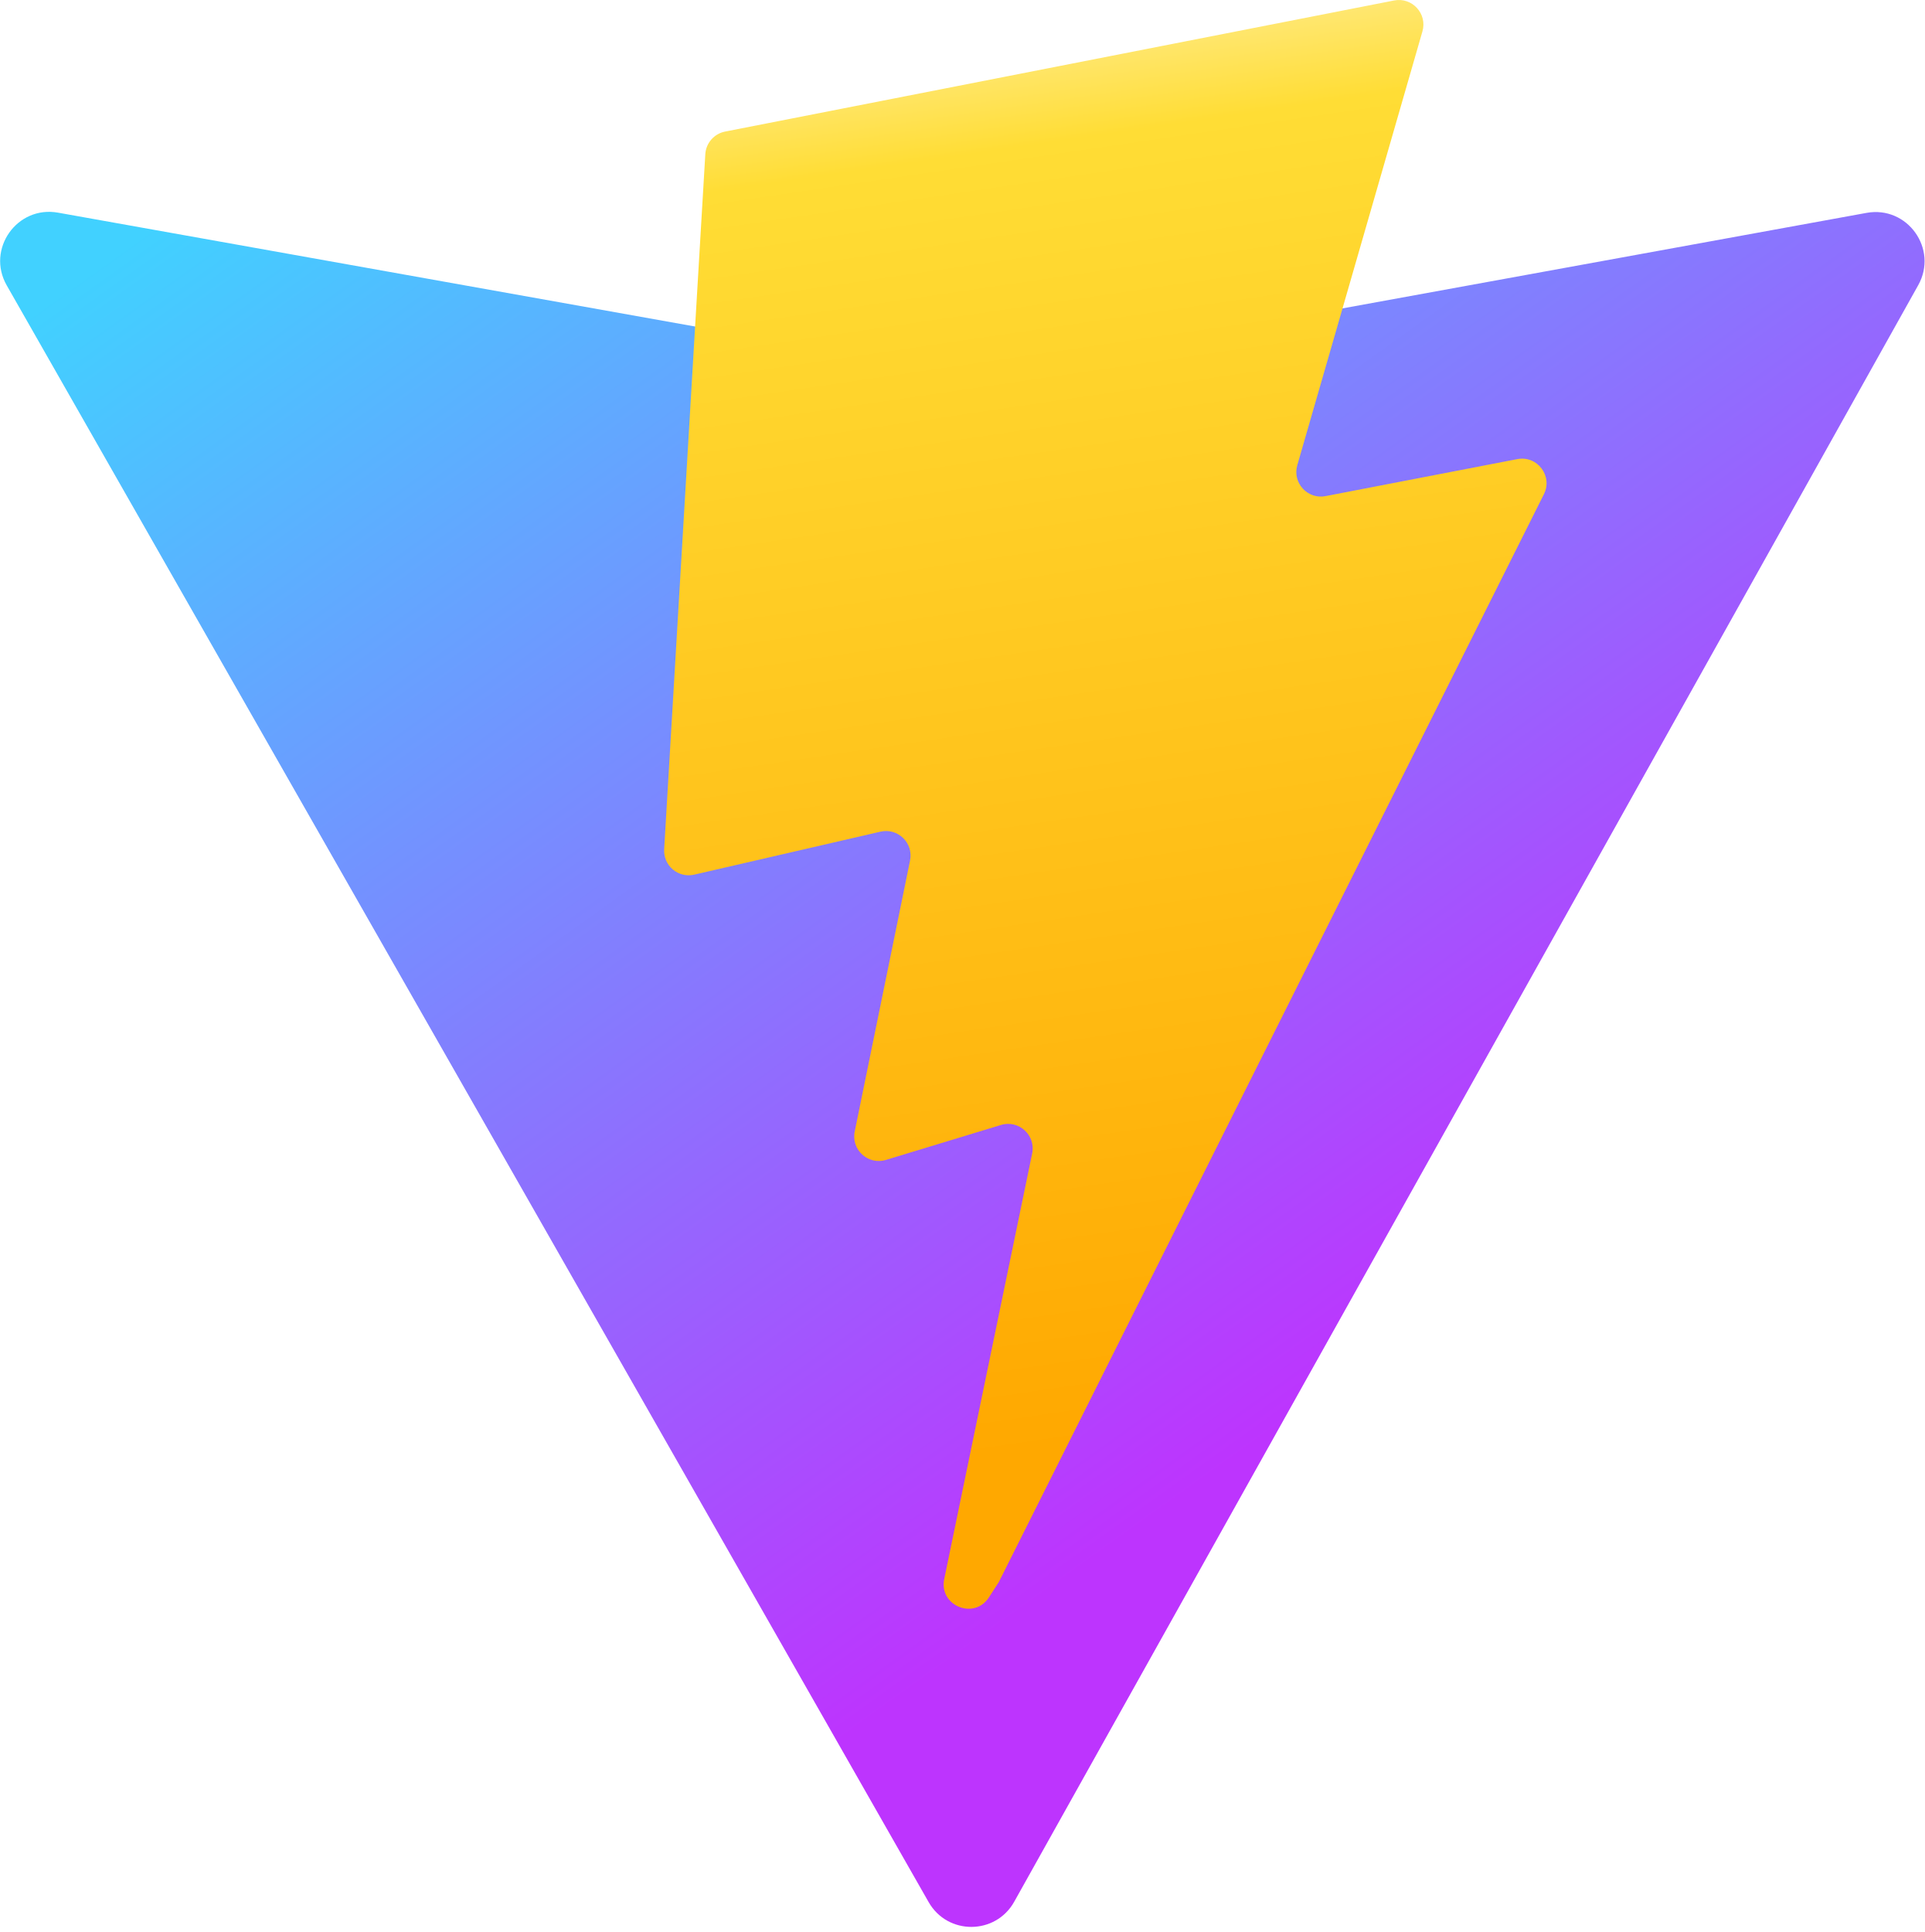
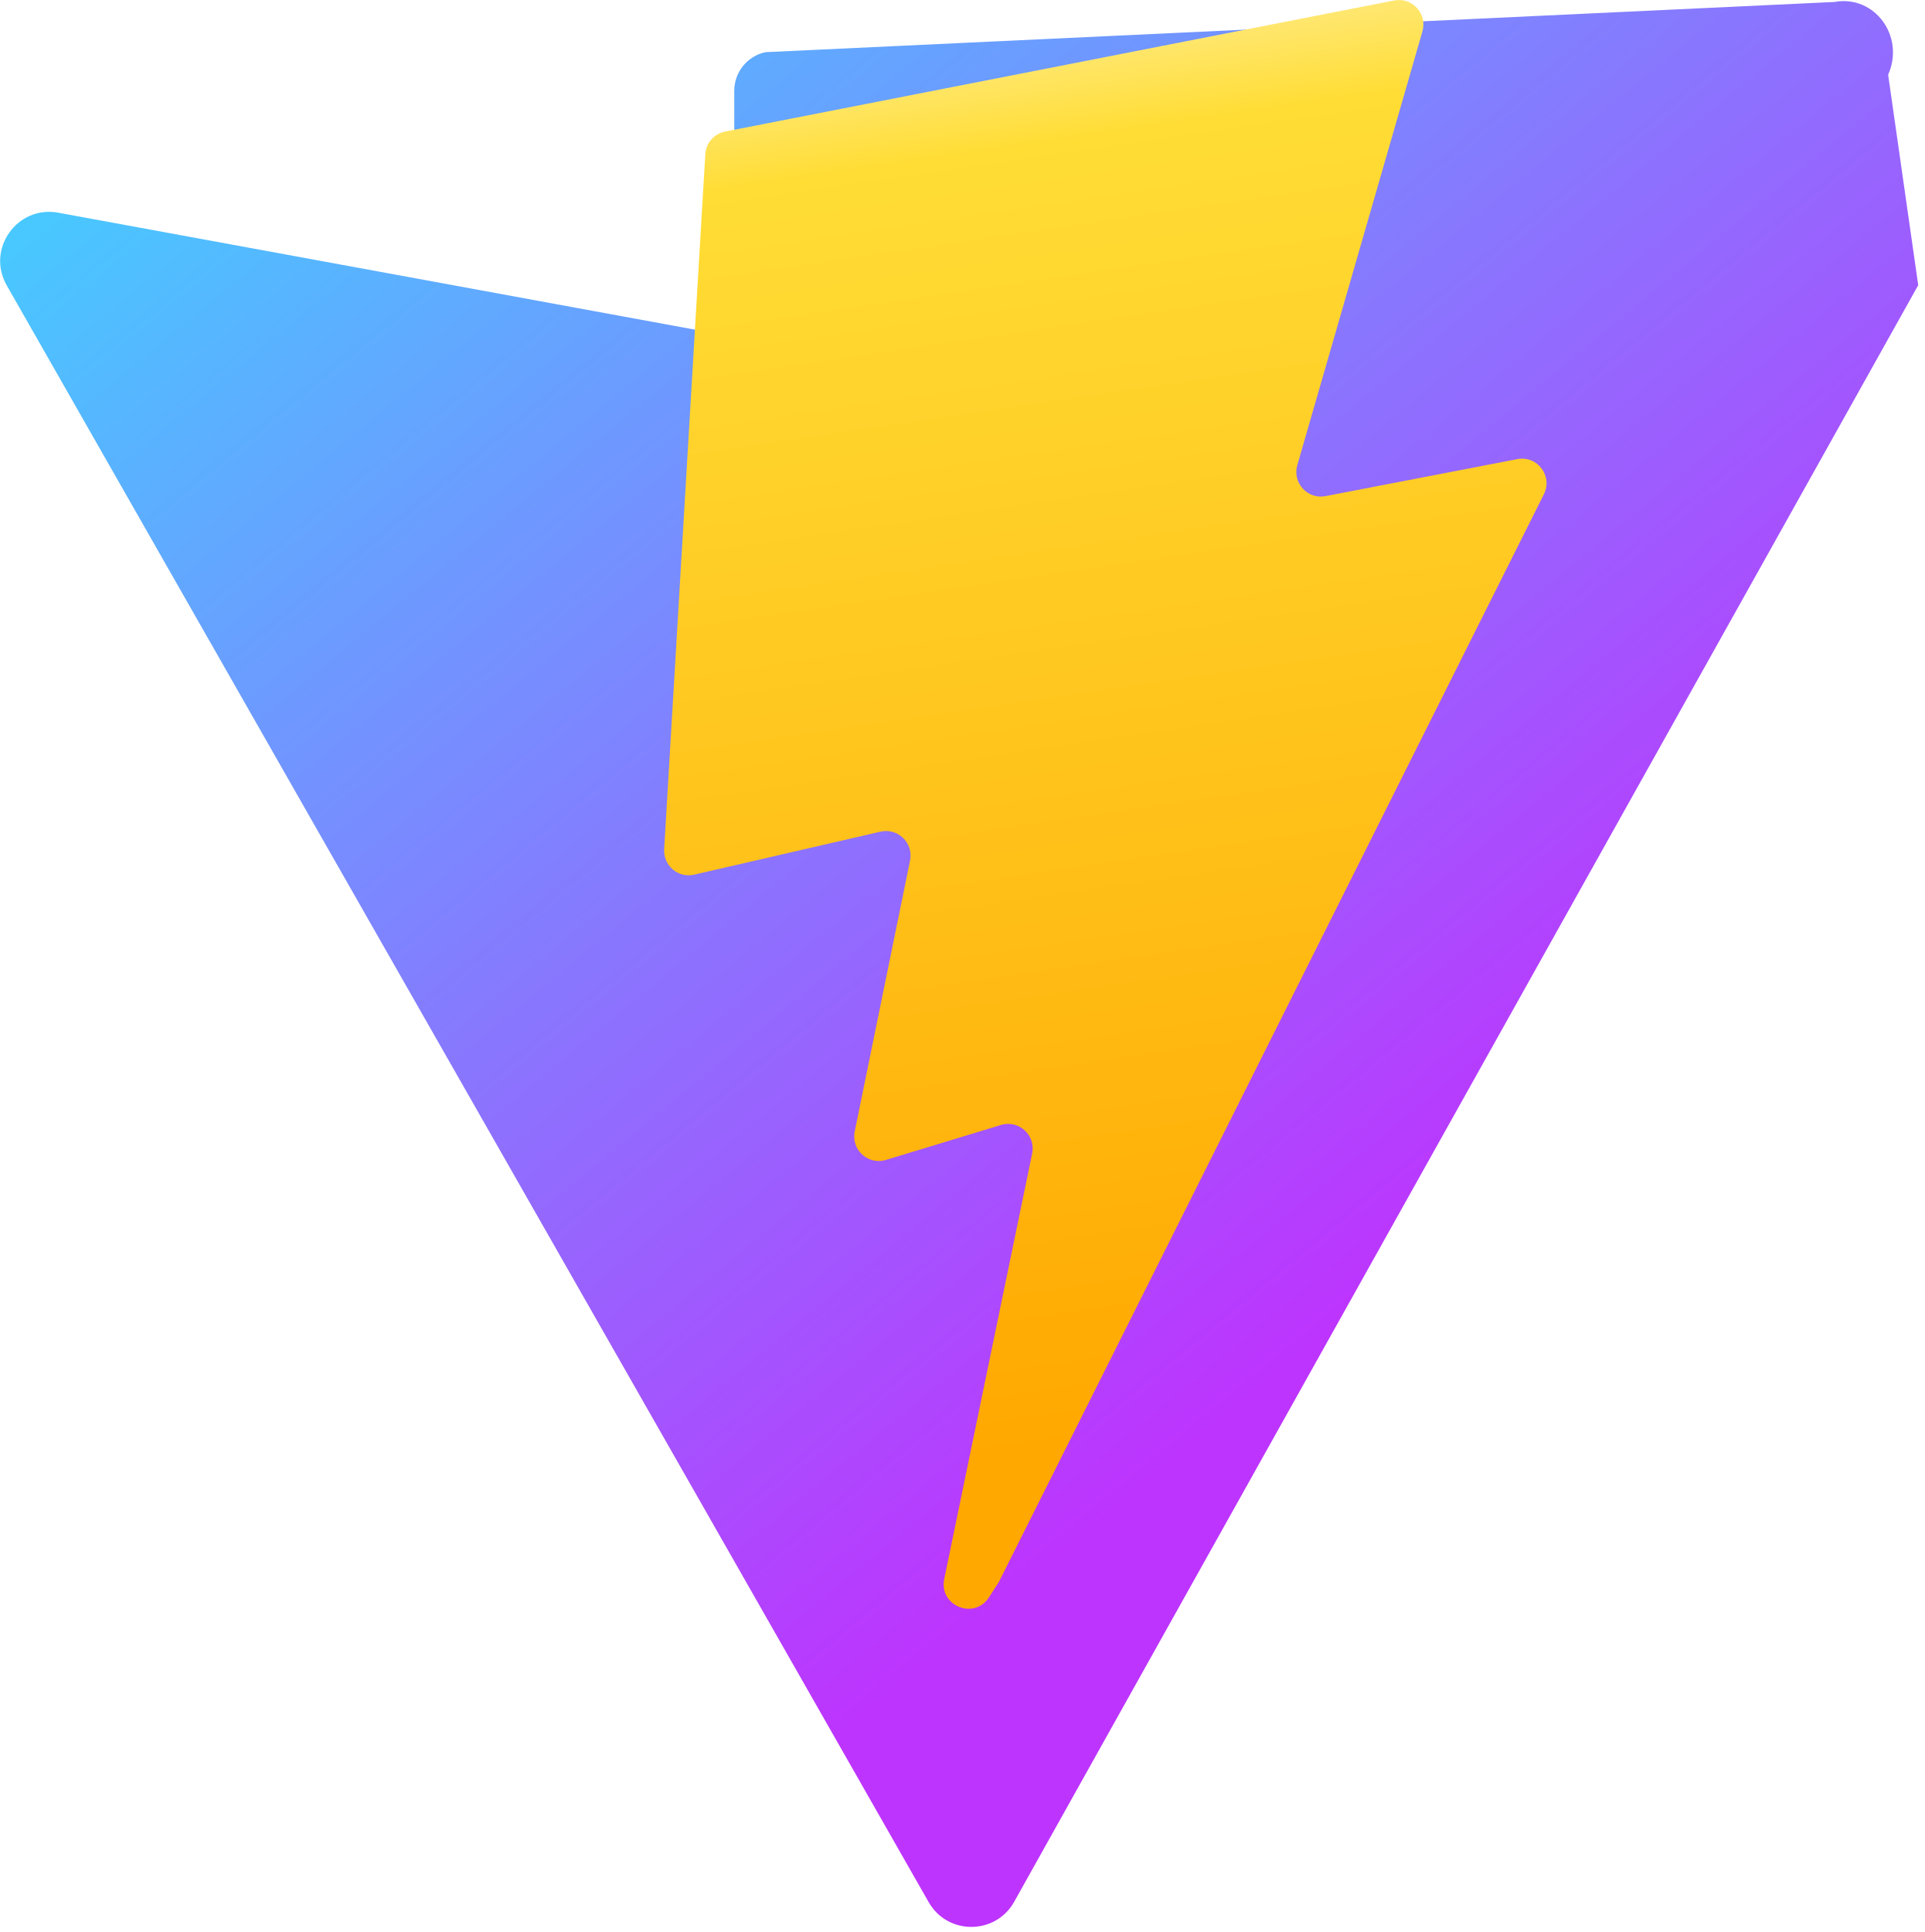
<svg xmlns="http://www.w3.org/2000/svg" aria-hidden="true" role="img" class="iconify iconify--logos" width="31.88" height="32" preserveAspectRatio="xMidYMid meet" viewBox="0 0 256 257">
  <defs>
    <linearGradient id="IconifyId1813088fe1fbc01fb466" x1="-.828%" x2="57.636%" y1="7.652%" y2="78.411%">
      <stop offset="0%" stop-color="#41D1FF" />
      <stop offset="100%" stop-color="#BD34FE" />
    </linearGradient>
    <linearGradient id="IconifyId1813088fe1fbc01fb467" x1="43.376%" x2="50.316%" y1="2.242%" y2="89.03%">
      <stop offset="0%" stop-color="#FFEA83" />
      <stop offset="8.333%" stop-color="#FFDD35" />
      <stop offset="100%" stop-color="#FFA800" />
    </linearGradient>
  </defs>
-   <path fill="url(#IconifyId1813088fe1fbc01fb466)" d="M255.153 37.938L134.897 252.976c-2.483 4.44-8.862 4.466-11.382.048L.875 37.958c-2.746-4.814 1.371-10.646 6.827-9.67l120.385 21.517a6.537 6.537 0 0 0 2.322-.004l117.867-21.483c5.438-.991 9.574 4.796 6.877 9.62Z" />
-   <path fill="url(#IconifyId1813088fe1fbc01fb467)" d="M185.432.063L96.44 17.501a3.268 3.268 0 0 0-2.634 3.014l-5.474 92.456a3.268 3.268 0 0 0 3.997 3.378l24.777-5.718c2.318-.535 4.413 1.507 3.936 3.838l-7.361 36.047c-.495 2.426 1.782 4.5 4.151 3.78l15.304-4.649c2.372-.72 4.652 1.36 4.15 3.788l-11.698 56.621c-.732 3.542 3.979 5.473 5.943 2.437l1.313-2.028l72.516-144.72c1.215-2.423-.88-5.186-3.54-4.672l-25.505 4.922c-2.396.462-4.435-1.77-3.759-4.114l16.646-57.705c.677-2.35-1.37-4.583-3.769-4.113Z" />
+   <path fill="url(#IconifyId1813088fe1fbc01fb466)" d="M255.153 37.938L134.897 252.976c-2.483 4.44-8.862 4.466-11.382.048L.875 37.958c-2.746-4.814 1.371-10.646 6.827-9.67l85.154 15.64c2.467.453 4.804-1.4 4.804-3.91V12.06c0-2.45 1.72-4.6 4.15-5.12L244.022.261c5.338-.978 9.405 4.588 7.131 9.677Z" />
+   <path fill="url(#IconifyId1813088fe1fbc01fb467)" d="M185.432.063L96.44 17.501a3.268 3.268 0 0 0-2.634 3.014l-5.474 92.456a3.268 3.268 0 0 0 3.997 3.378l24.777-5.718c2.318-.535 4.413 1.507 3.936 3.838l-7.361 36.047c-.495 2.426 1.782 4.5 4.151 3.78l15.304-4.649c2.372-.72 4.652 1.36 4.15 3.788l-11.698 56.621c-.732 3.542 3.979 5.473 5.943 2.437l1.313-2.028 72.516-144.72c1.215-2.423-.88-5.186-3.54-4.672l-25.505 4.922c-2.396.462-4.435-1.77-3.759-4.114l16.646-57.705c.677-2.35-1.37-4.583-3.769-4.113Z" />
</svg>
